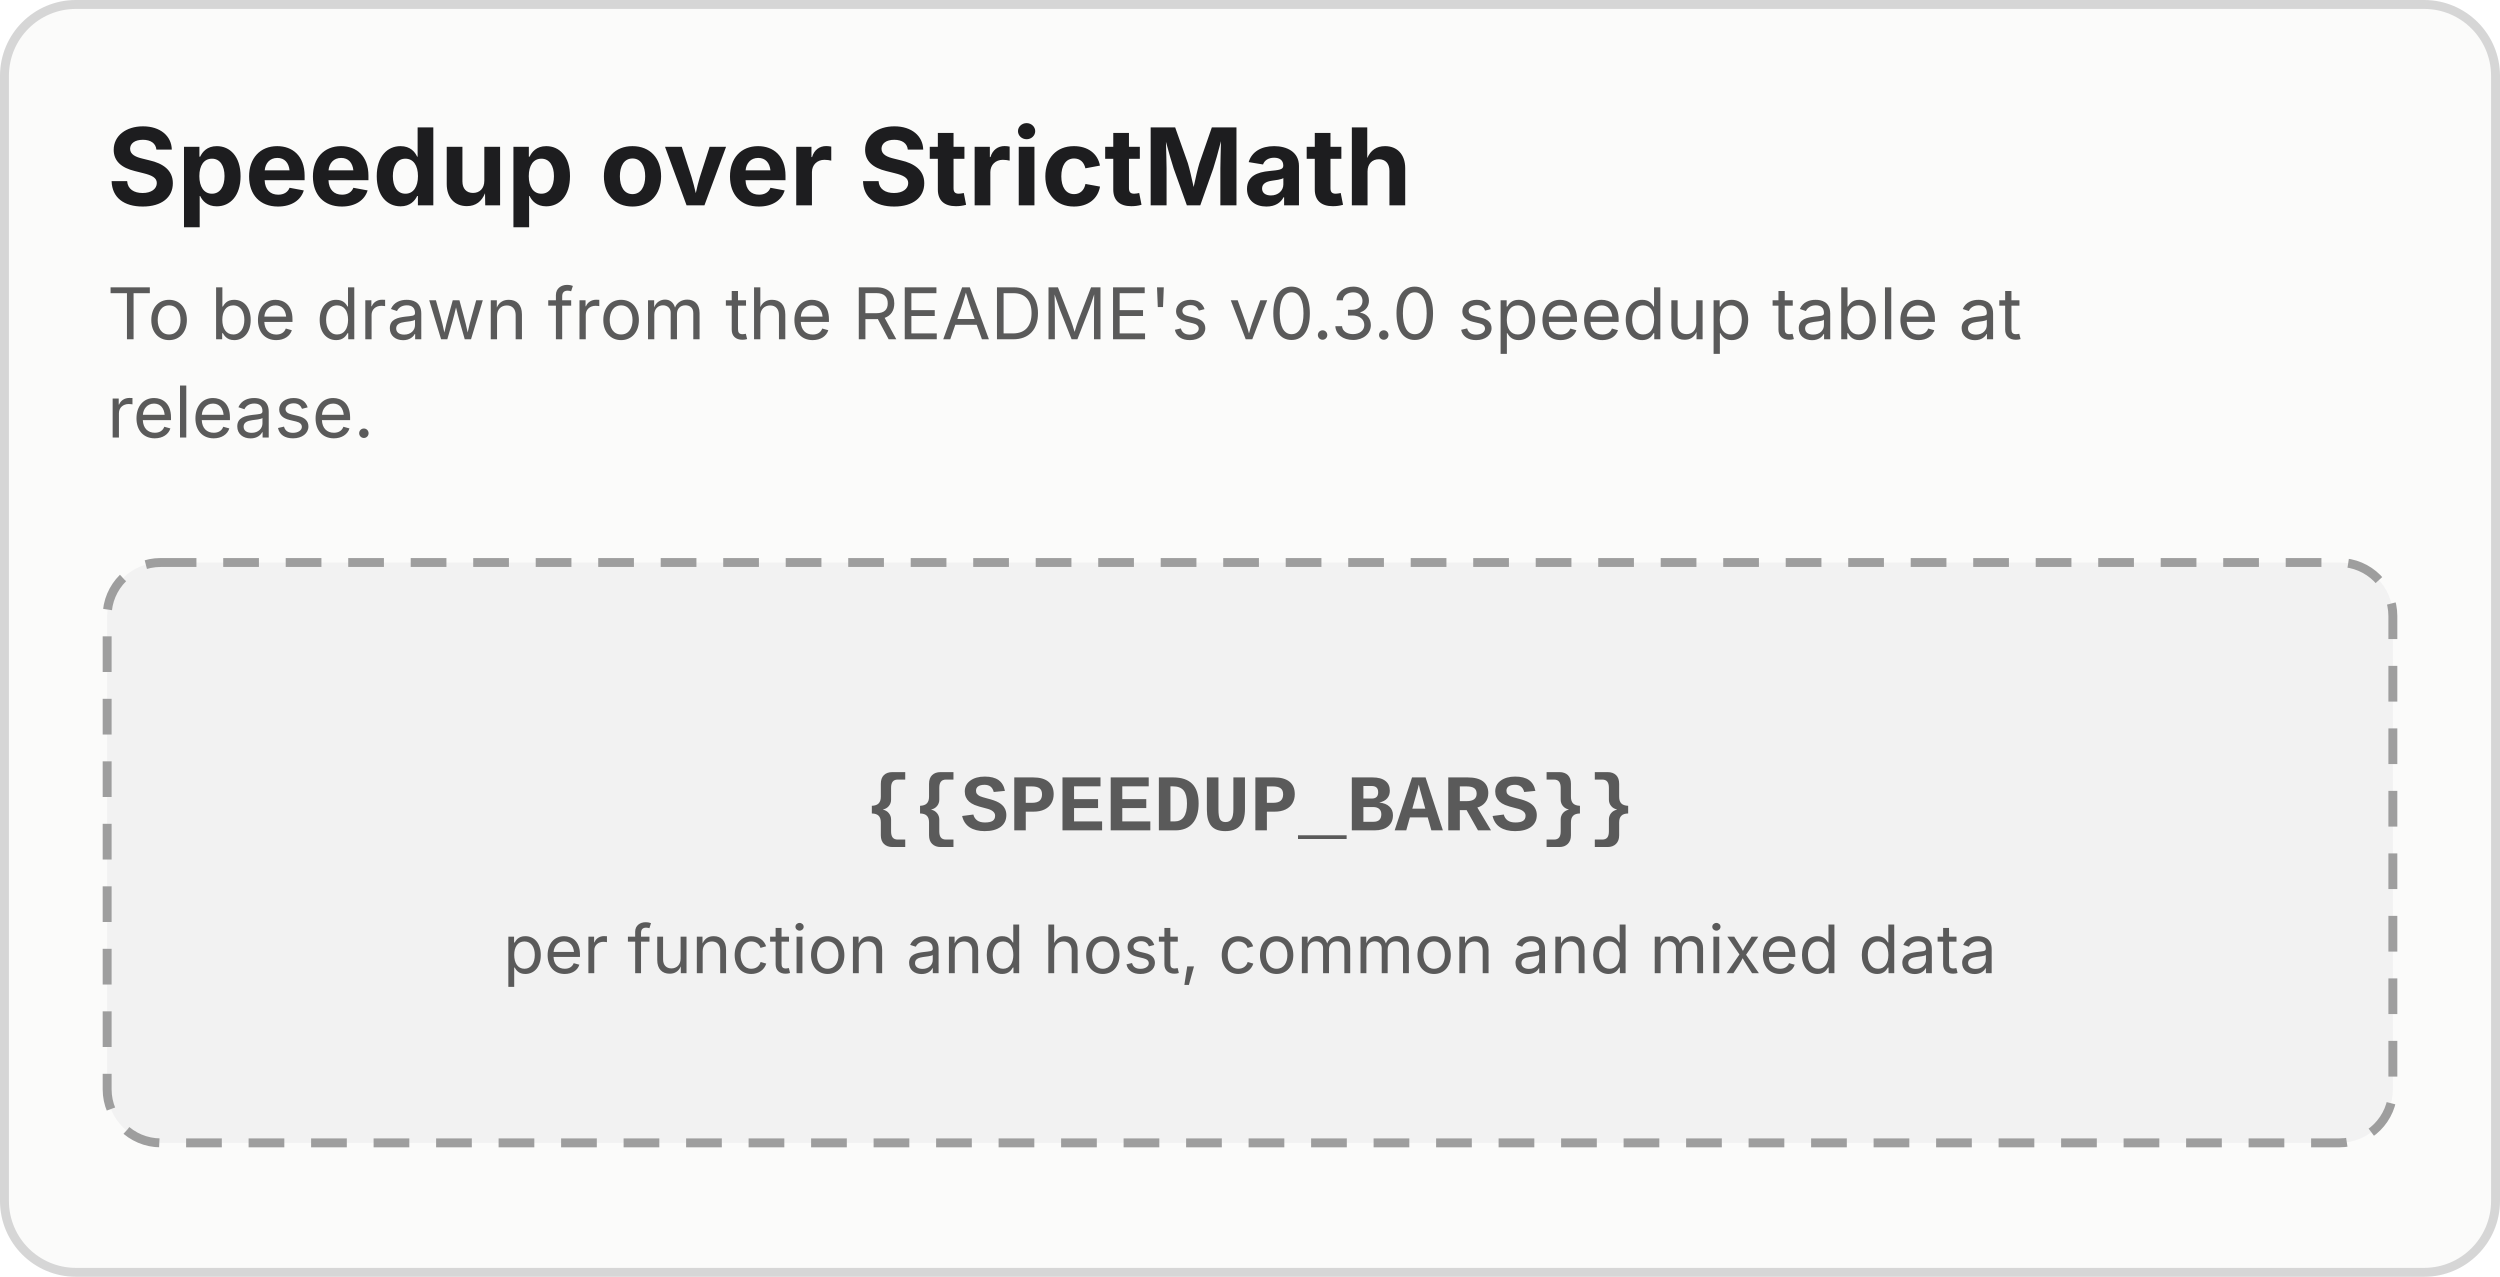
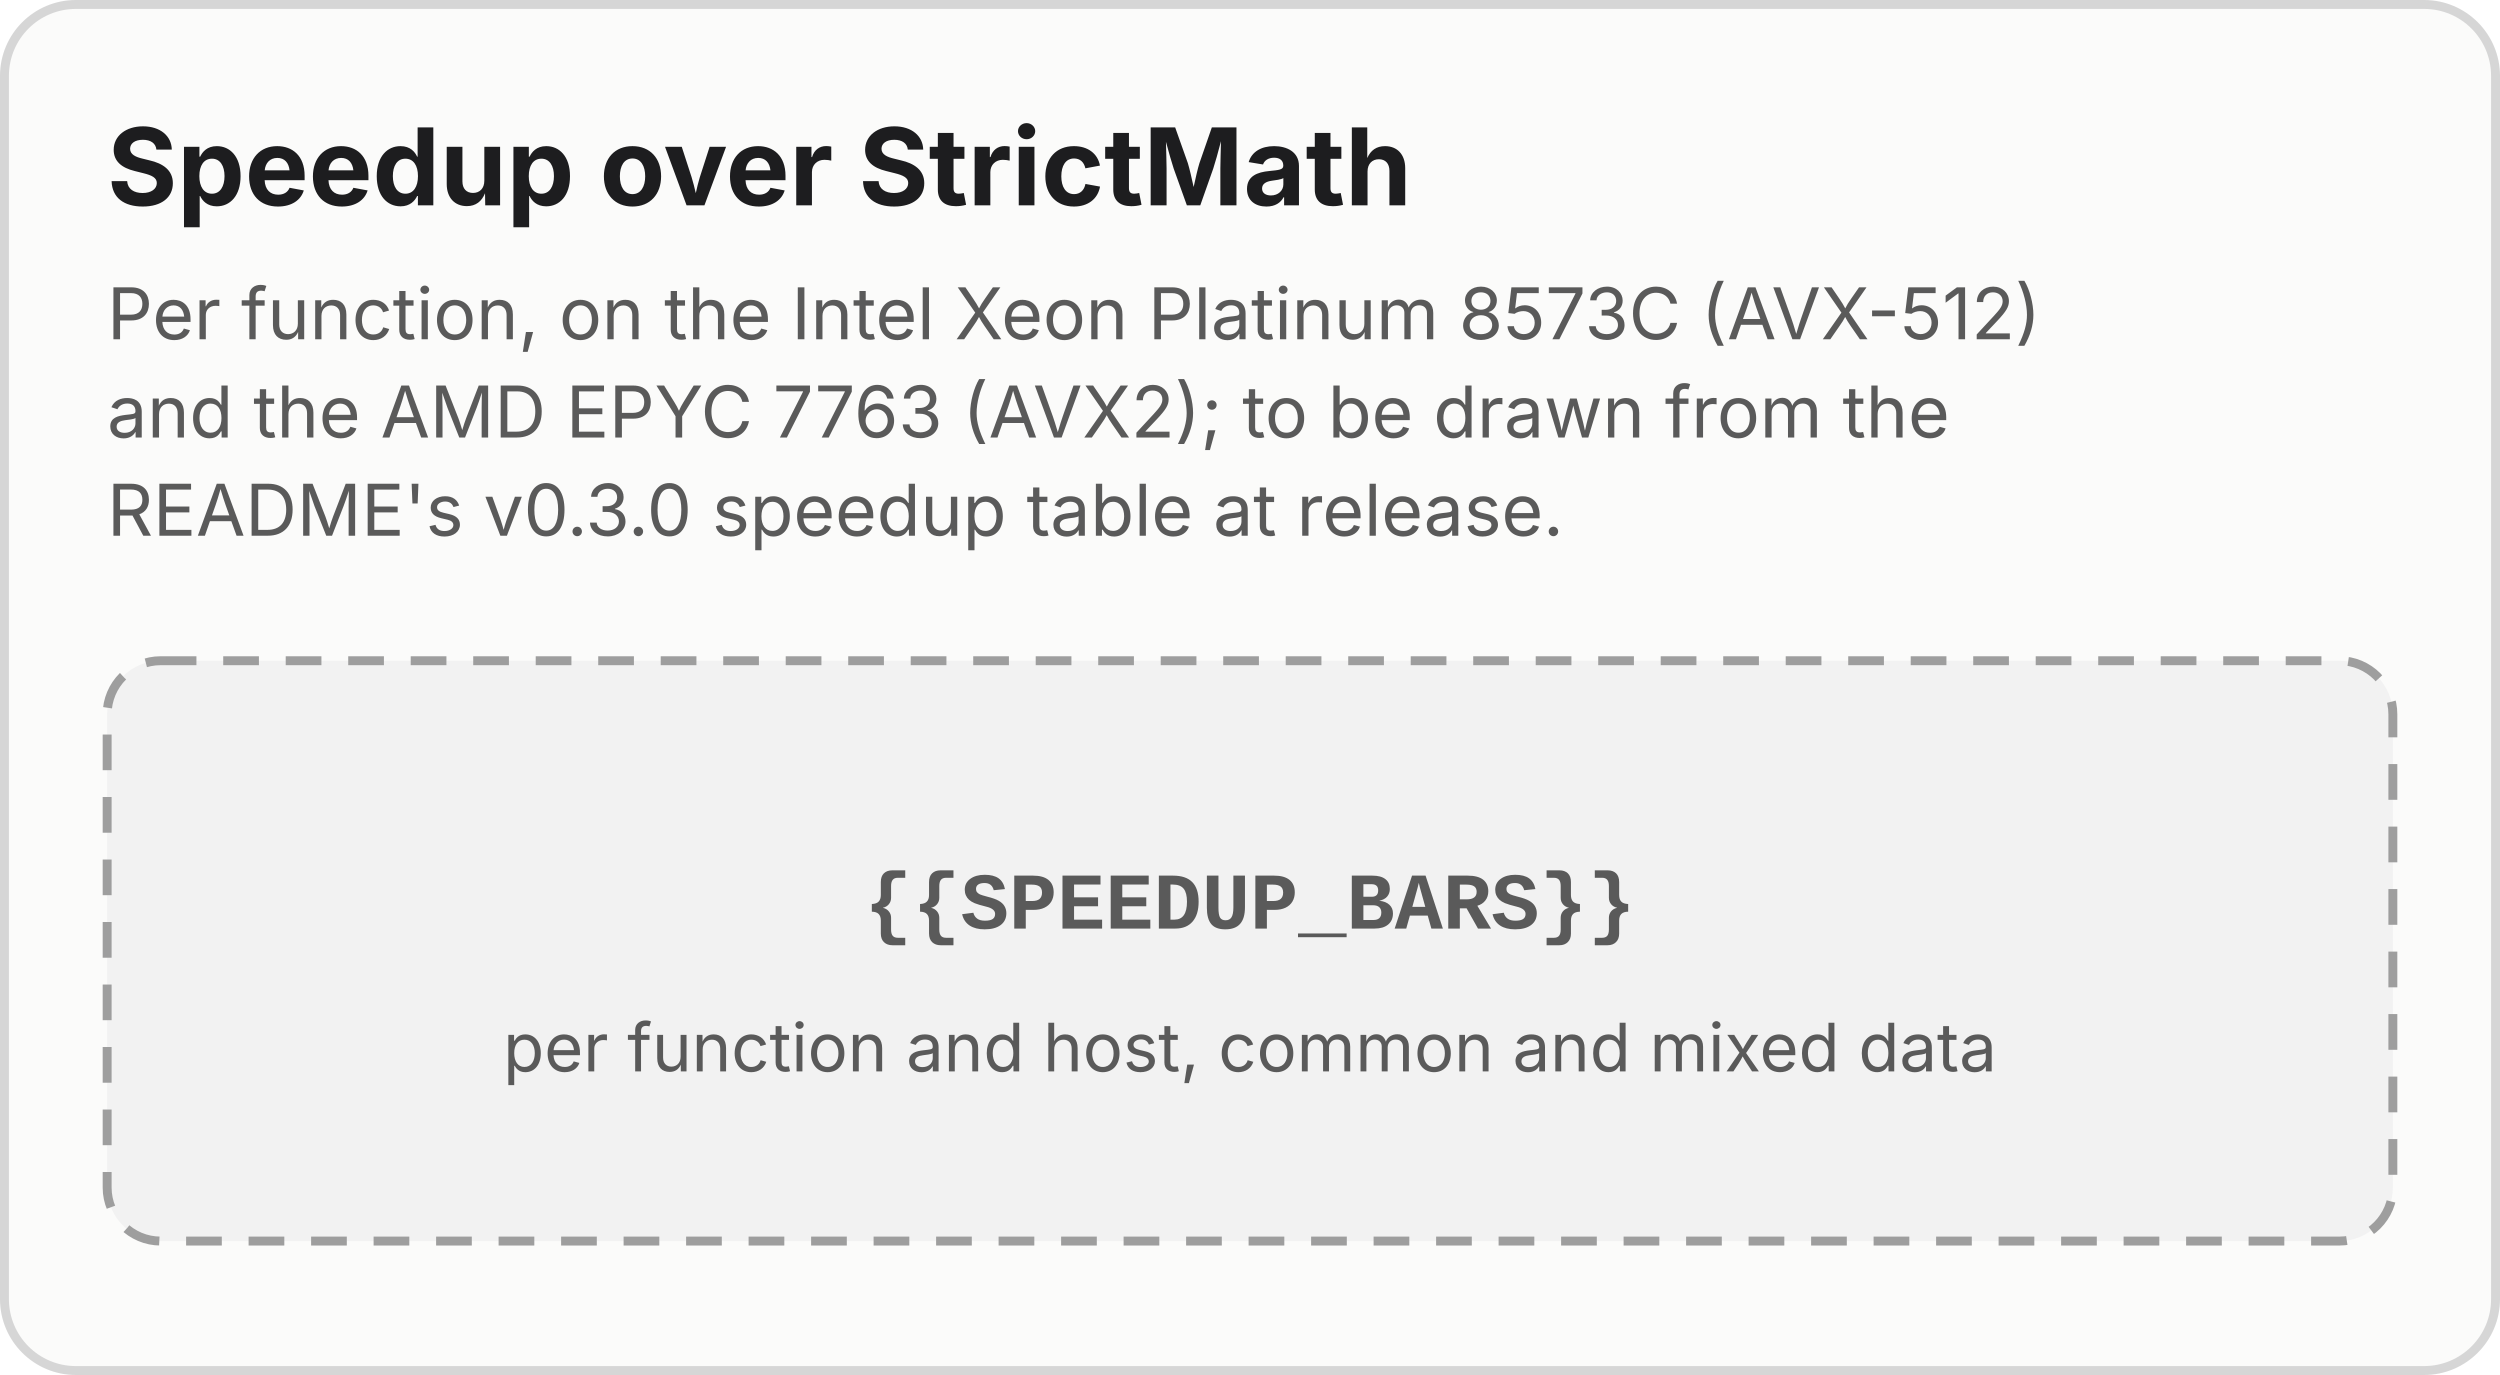
- <svg xmlns="http://www.w3.org/2000/svg" viewBox="0 0 560 286" width="560" height="286" role="img" aria-labelledby="t-speedup d-speedup">
+ <svg xmlns="http://www.w3.org/2000/svg" viewBox="0 0 560 308" width="560" height="308" role="img" aria-labelledby="t-speedup d-speedup">
  <defs>
    <marker id="arrow-speedup" viewBox="0 0 10 10" refX="9" refY="5" markerWidth="8" markerHeight="8" orient="auto-start-reverse">
      <path d="M0,0 L10,5 L0,10 z" fill="#333" />
    </marker>
  </defs>
-   <rect x="1" y="1" width="558" height="284" rx="16" fill="#fbfbfa" stroke="#d6d6d6" stroke-width="2" />
+   <rect x="1" y="1" width="558" height="306" rx="16" fill="#fbfbfa" stroke="#d6d6d6" stroke-width="2" />
  <text x="24.0" y="46.0" font-family="Inter, 'IBM Plex Sans', 'Segoe UI', Roboto, 'Helvetica Neue', Arial, sans-serif" font-size="24" font-weight="700" fill="#1d1d1f" text-anchor="start">Speedup over StrictMath</text>
-   <text x="24.0" y="76.0" font-family="Inter, 'IBM Plex Sans', 'Segoe UI', Roboto, 'Helvetica Neue', Arial, sans-serif" font-size="16" font-weight="400" fill="#5a5a5a" text-anchor="start">To be drawn from the README's v0.3.0 speedup table at</text>
-   <text x="24.0" y="98.0" font-family="Inter, 'IBM Plex Sans', 'Segoe UI', Roboto, 'Helvetica Neue', Arial, sans-serif" font-size="16" font-weight="400" fill="#5a5a5a" text-anchor="start">release.</text>
-   <rect x="24.0" y="126.0" width="512.0" height="130.0" rx="12" fill="#f2f2f2" stroke="#9e9e9e" stroke-width="2" stroke-dasharray="8 6" />
-   <text x="280.0" y="186.0" font-family="'JetBrains Mono', 'IBM Plex Mono', 'SFMono-Regular', Menlo, Consolas, 'Liberation Mono', monospace" font-size="18" font-weight="700" fill="#5a5a5a" text-anchor="middle" style="font-variant-ligatures: none; white-space: pre" xml:space="preserve">{{SPEEDUP_BARS}}</text>
-   <text x="280.0" y="218.0" font-family="Inter, 'IBM Plex Sans', 'Segoe UI', Roboto, 'Helvetica Neue', Arial, sans-serif" font-size="15" font-weight="400" fill="#5a5a5a" text-anchor="middle">per function and host, common and mixed data</text>
+   <text x="24.0" y="76.0" font-family="Inter, 'IBM Plex Sans', 'Segoe UI', Roboto, 'Helvetica Neue', Arial, sans-serif" font-size="16" font-weight="400" fill="#5a5a5a" text-anchor="start">Per function, on the Intel Xeon Platinum 8573C (AVX-512)</text>
+   <text x="24.0" y="98.0" font-family="Inter, 'IBM Plex Sans', 'Segoe UI', Roboto, 'Helvetica Neue', Arial, sans-serif" font-size="16" font-weight="400" fill="#5a5a5a" text-anchor="start">and the AMD EPYC 7763 (AVX2); to be drawn from the</text>
+   <text x="24.0" y="120.0" font-family="Inter, 'IBM Plex Sans', 'Segoe UI', Roboto, 'Helvetica Neue', Arial, sans-serif" font-size="16" font-weight="400" fill="#5a5a5a" text-anchor="start">README's v0.3.0 speedup table at release.</text>
+   <rect x="24.0" y="148.0" width="512.0" height="130.0" rx="12" fill="#f2f2f2" stroke="#9e9e9e" stroke-width="2" stroke-dasharray="8 6" />
+   <text x="280.0" y="208.0" font-family="'JetBrains Mono', 'IBM Plex Mono', 'SFMono-Regular', Menlo, Consolas, 'Liberation Mono', monospace" font-size="18" font-weight="700" fill="#5a5a5a" text-anchor="middle" style="font-variant-ligatures: none; white-space: pre" xml:space="preserve">{{SPEEDUP_BARS}}</text>
+   <text x="280.0" y="240.0" font-family="Inter, 'IBM Plex Sans', 'Segoe UI', Roboto, 'Helvetica Neue', Arial, sans-serif" font-size="15" font-weight="400" fill="#5a5a5a" text-anchor="middle">per function and host, common and mixed data</text>
</svg>
